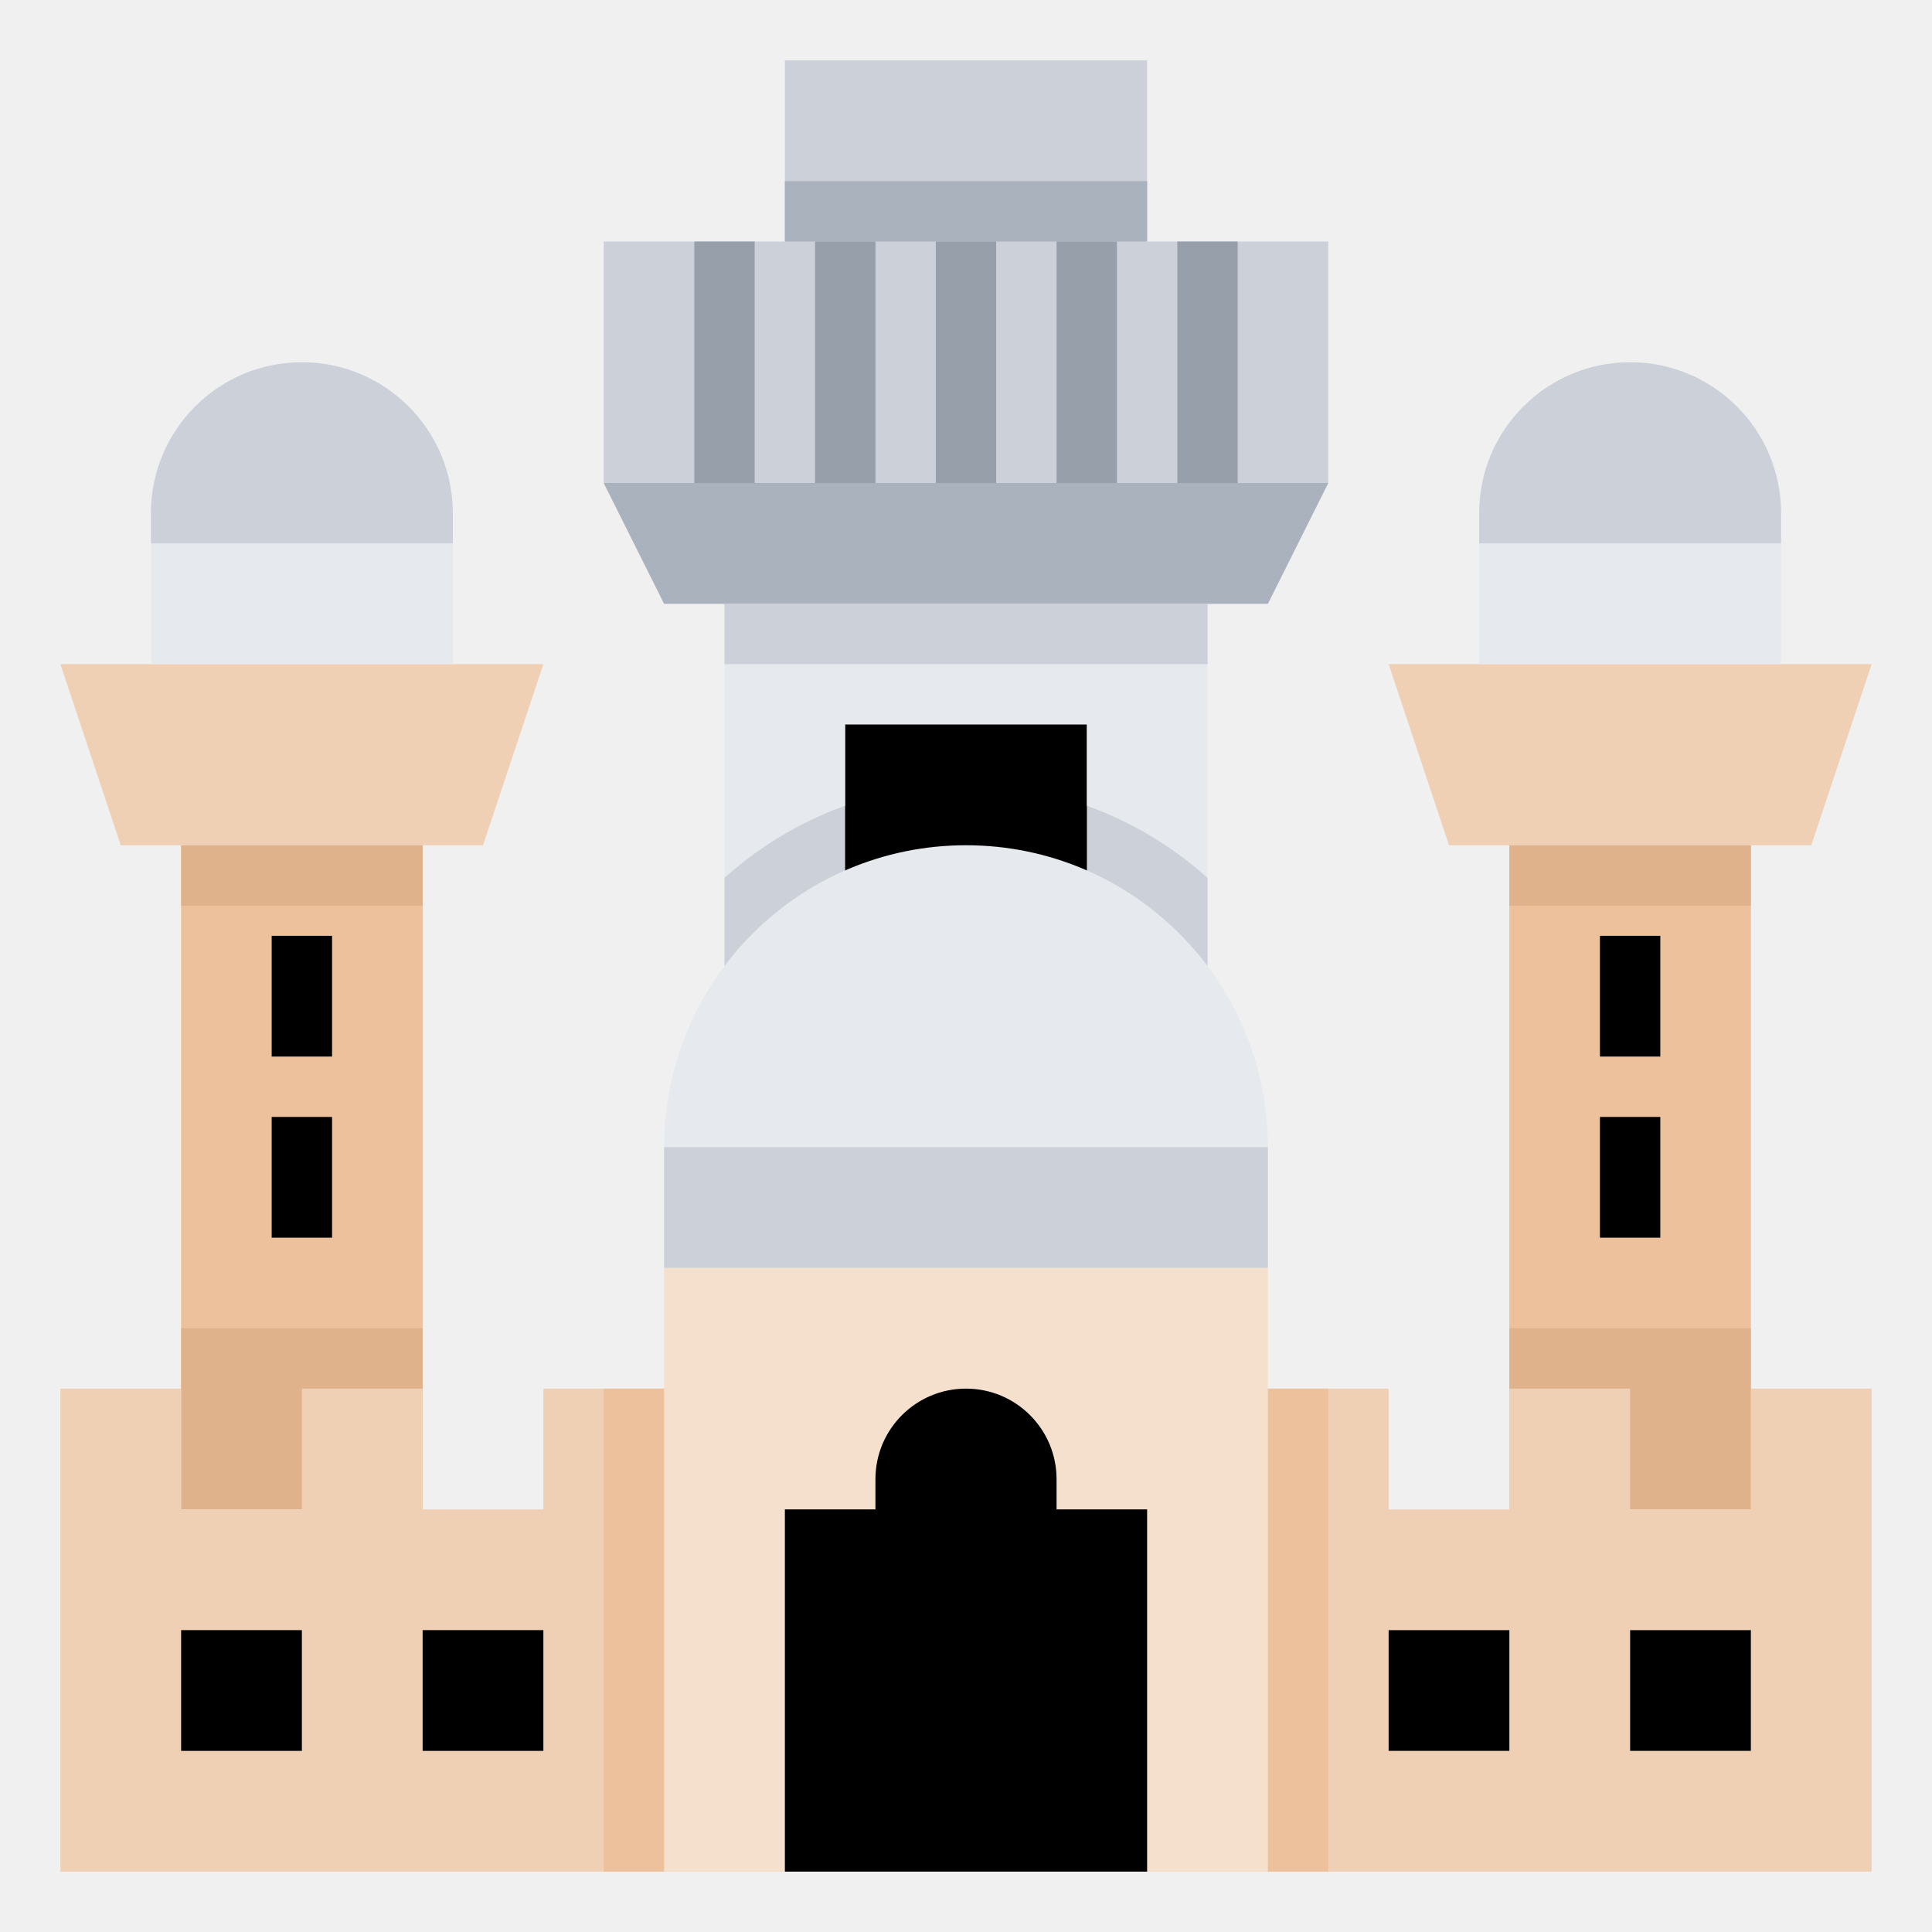
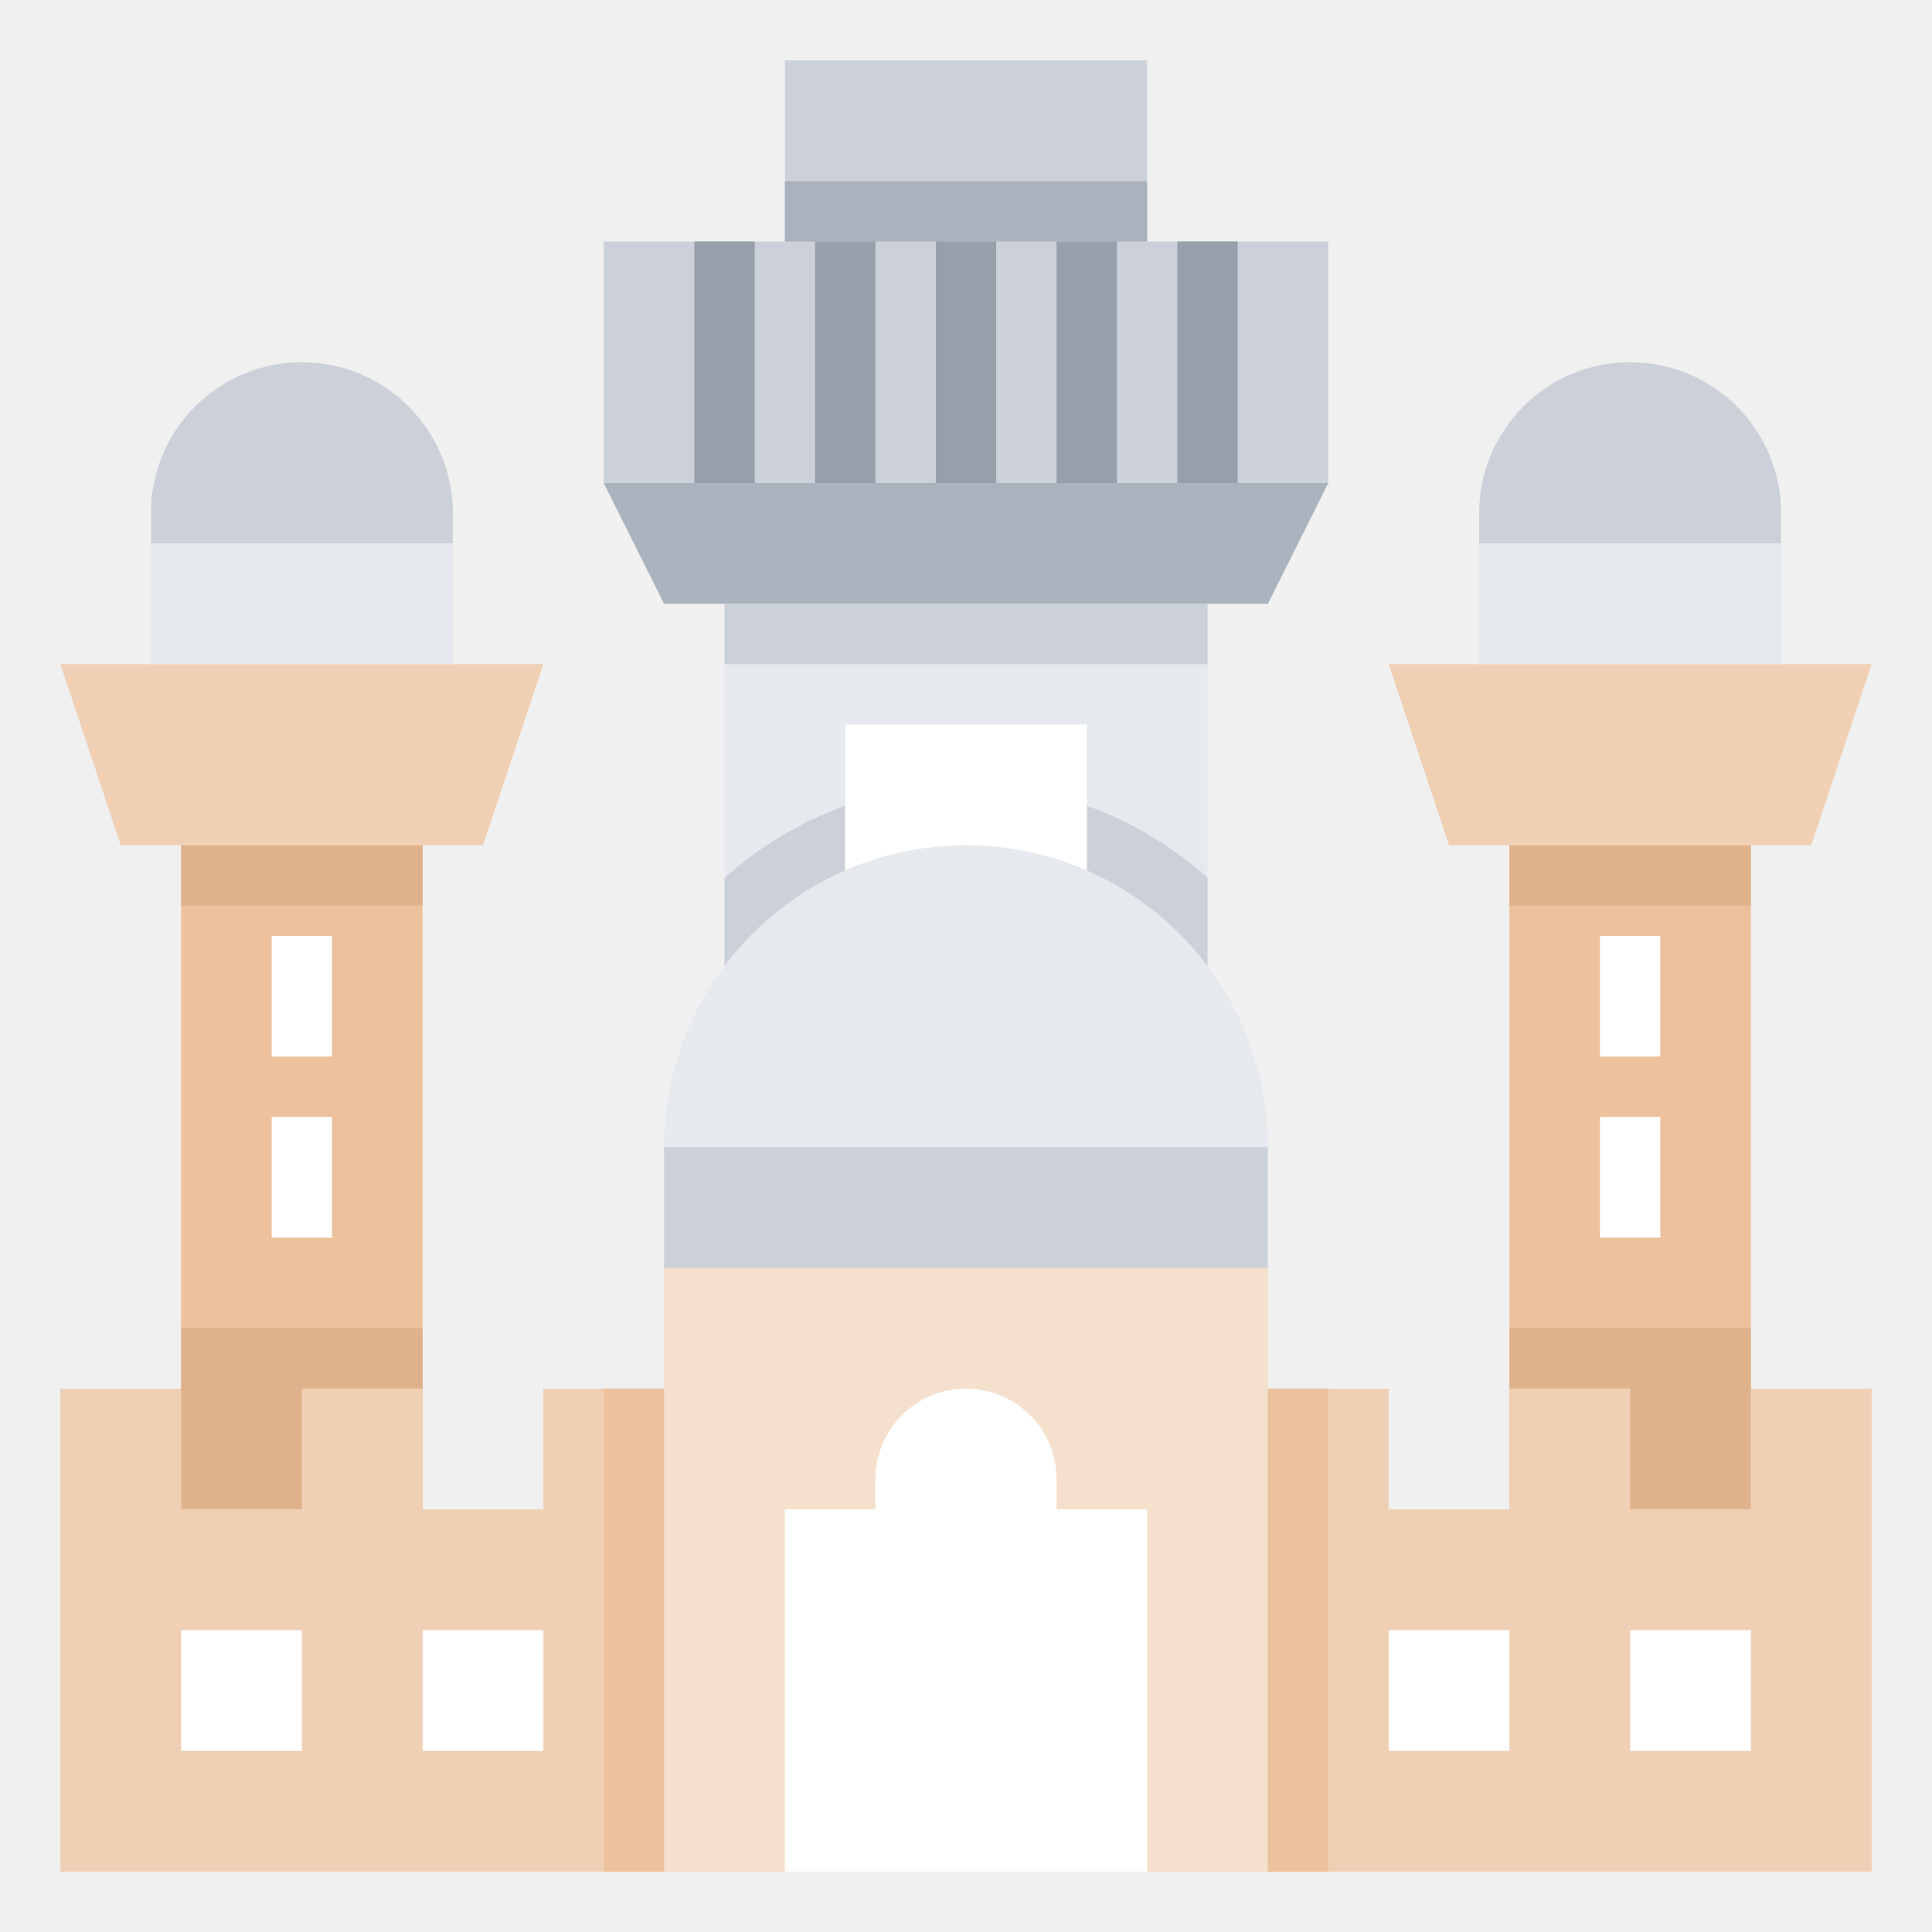
<svg xmlns="http://www.w3.org/2000/svg" xml:space="preserve" viewBox="0 0 64 64">
-   <path d="M6 28h8v22H6zM50 28h8v22h-8z" style="fill: #ecc19c" />
-   <path d="M56 44h-6v6h8v-6zM14 44H6v6h8z" style="fill: #dfb28b" />
-   <path d="M42 46h4v4h4v-4h4v4h4v-4h4v16H2V46h4v4h4v-4h4v4h4v-4h4z" style="fill: #f0d0b4" />
-   <path d="M20 62h24V46H20z" style="fill: #ecc19c" />
-   <path d="M22 42h20v20H22z" style="fill: #f5e0cd" />
-   <path d="M38 62V50h-3v-1a3 3 0 1 0-6 0v1h-3v12h12zM46 54h4v4h-4zM54 54h4v4h-4z" style="fill: currentColor" data-player="true" />
-   <path d="M24 20h16v12H24z" style="fill: #e6e9ed" />
-   <path d="M40 29.081C37.874 27.172 35.075 26 32 26s-5.874 1.172-8 3.081V32h16v-2.919z" style="fill: #ccd1d9" />
-   <path d="M28 24h8v5h-8z" style="fill: currentColor" data-player="true" />
-   <path d="M32 26a11.84 11.84 0 0 0-4 .703V29h8v-2.297A11.84 11.84 0 0 0 32 26z" style="fill: currentColor" data-player="true" />
-   <path d="M14 54h4v4h-4z" style="fill: currentColor" transform="rotate(-180 16 56)" data-player="true" />
-   <path d="M6 54h4v4H6z" style="fill: currentColor" transform="rotate(-180 8 56)" data-player="true" />
-   <path d="M22 42v-4c0-5.523 4.477-10 10-10s10 4.477 10 10v4H22z" style="fill: #e6e9ed" />
-   <path d="M22 20h20l2-4V8H20v8zM26 2h12v6H26z" style="fill: #ccd1d9" />
-   <path d="M26 6h12v2H26zM22 20h20l2-4H20z" style="fill: #aab2bd" />
-   <path d="M23 8h2v8h-2zM27 8h2v8h-2zM35 8h2v8h-2zM39 8h2v8h-2zM31 8h2v8h-2z" style="fill: #969faa" />
-   <path d="M22 38h20v4H22z" style="fill: #ccd1d9" />
-   <path d="M16 28H4l-2-6h16z" style="fill: #f0d0b4" />
-   <path d="M5 22v-5a5 5 0 0 1 10 0v5H5z" style="fill: #e6e9ed" />
-   <path d="M9 31h2v4H9zM9 37h2v4H9z" style="fill: currentColor" data-player="true" />
-   <path d="M10 12a5 5 0 0 0-5 5v1h10v-1a5 5 0 0 0-5-5z" style="fill: #ccd1d9" />
-   <path d="M60 28H48l-2-6h16z" style="fill: #f0d0b4" />
-   <path d="M49 22v-5a5 5 0 0 1 10 0v5H49z" style="fill: #e6e9ed" />
-   <path d="M54 12a5 5 0 0 0-5 5v1h10v-1a5 5 0 0 0-5-5z" style="fill: #ccd1d9" />
-   <path d="M53 31h2v4h-2zM53 37h2v4h-2z" style="fill: currentColor" data-player="true" />
-   <path d="M6 28h8v2H6zM50 28h8v2h-8z" style="fill: #dfb28b" />
-   <path d="M24 20h16v2H24z" style="fill: #ccd1d9" />
+   <path d="M6 28h8v22H6zM50 28h8v22h-8z" fill="#ecc19c" />
+   <path d="M56 44h-6v6h8v-6zM14 44H6v6h8z" fill="#dfb28b" />
+   <path d="M42 46h4v4h4v-4h4v4h4v-4h4v16H2V46h4v4h4v-4h4v4h4v-4h4z" fill="#f0d0b4" />
+   <path d="M20 62h24V46H20z" fill="#ecc19c" />
+   <path d="M22 42h20v20H22z" fill="#f5e0cd" />
+   <path d="M38 62V50h-3v-1a3 3 0 1 0-6 0v1h-3v12h12zM46 54h4v4h-4zM54 54h4v4h-4z" fill="#ffffff" data-player="true" />
+   <path d="M24 20h16v12H24z" fill="#e6e9ed" />
+   <path d="M40 29.081C37.874 27.172 35.075 26 32 26s-5.874 1.172-8 3.081V32h16v-2.919z" fill="#ccd1d9" />
+   <path d="M28 24h8v5h-8z" fill="#ffffff" data-player="true" />
+   <path d="M32 26a11.84 11.84 0 0 0-4 .703V29h8v-2.297A11.84 11.84 0 0 0 32 26z" fill="#ffffff" data-player="true" />
+   <path d="M14 54h4v4h-4z" fill="#ffffff" transform="rotate(-180 16 56)" data-player="true" />
+   <path d="M6 54h4v4H6z" fill="#ffffff" transform="rotate(-180 8 56)" data-player="true" />
+   <path d="M22 42v-4c0-5.523 4.477-10 10-10s10 4.477 10 10v4H22z" fill="#e6e9ed" />
+   <path d="M22 20h20l2-4V8H20v8zM26 2h12v6H26z" fill="#ccd1d9" />
+   <path d="M26 6h12v2H26zM22 20h20l2-4H20z" fill="#aab2bd" />
+   <path d="M23 8h2v8h-2zM27 8h2v8h-2zM35 8h2v8h-2zM39 8h2v8h-2zM31 8h2v8h-2z" fill="#969faa" />
+   <path d="M22 38h20v4H22z" fill="#ccd1d9" />
+   <path d="M16 28H4l-2-6h16z" fill="#f0d0b4" />
+   <path d="M5 22v-5a5 5 0 0 1 10 0v5H5z" fill="#e6e9ed" />
+   <path d="M9 31h2v4H9zM9 37h2v4H9z" fill="#ffffff" data-player="true" />
+   <path d="M10 12a5 5 0 0 0-5 5v1h10v-1a5 5 0 0 0-5-5z" fill="#ccd1d9" />
+   <path d="M60 28H48l-2-6h16z" fill="#f0d0b4" />
+   <path d="M49 22v-5a5 5 0 0 1 10 0v5H49z" fill="#e6e9ed" />
+   <path d="M54 12a5 5 0 0 0-5 5v1h10v-1a5 5 0 0 0-5-5z" fill="#ccd1d9" />
+   <path d="M53 31h2v4h-2zM53 37h2v4h-2z" fill="#ffffff" data-player="true" />
+   <path d="M6 28h8v2H6zM50 28h8v2h-8z" fill="#dfb28b" />
+   <path d="M24 20h16v2H24z" fill="#ccd1d9" />
</svg>
